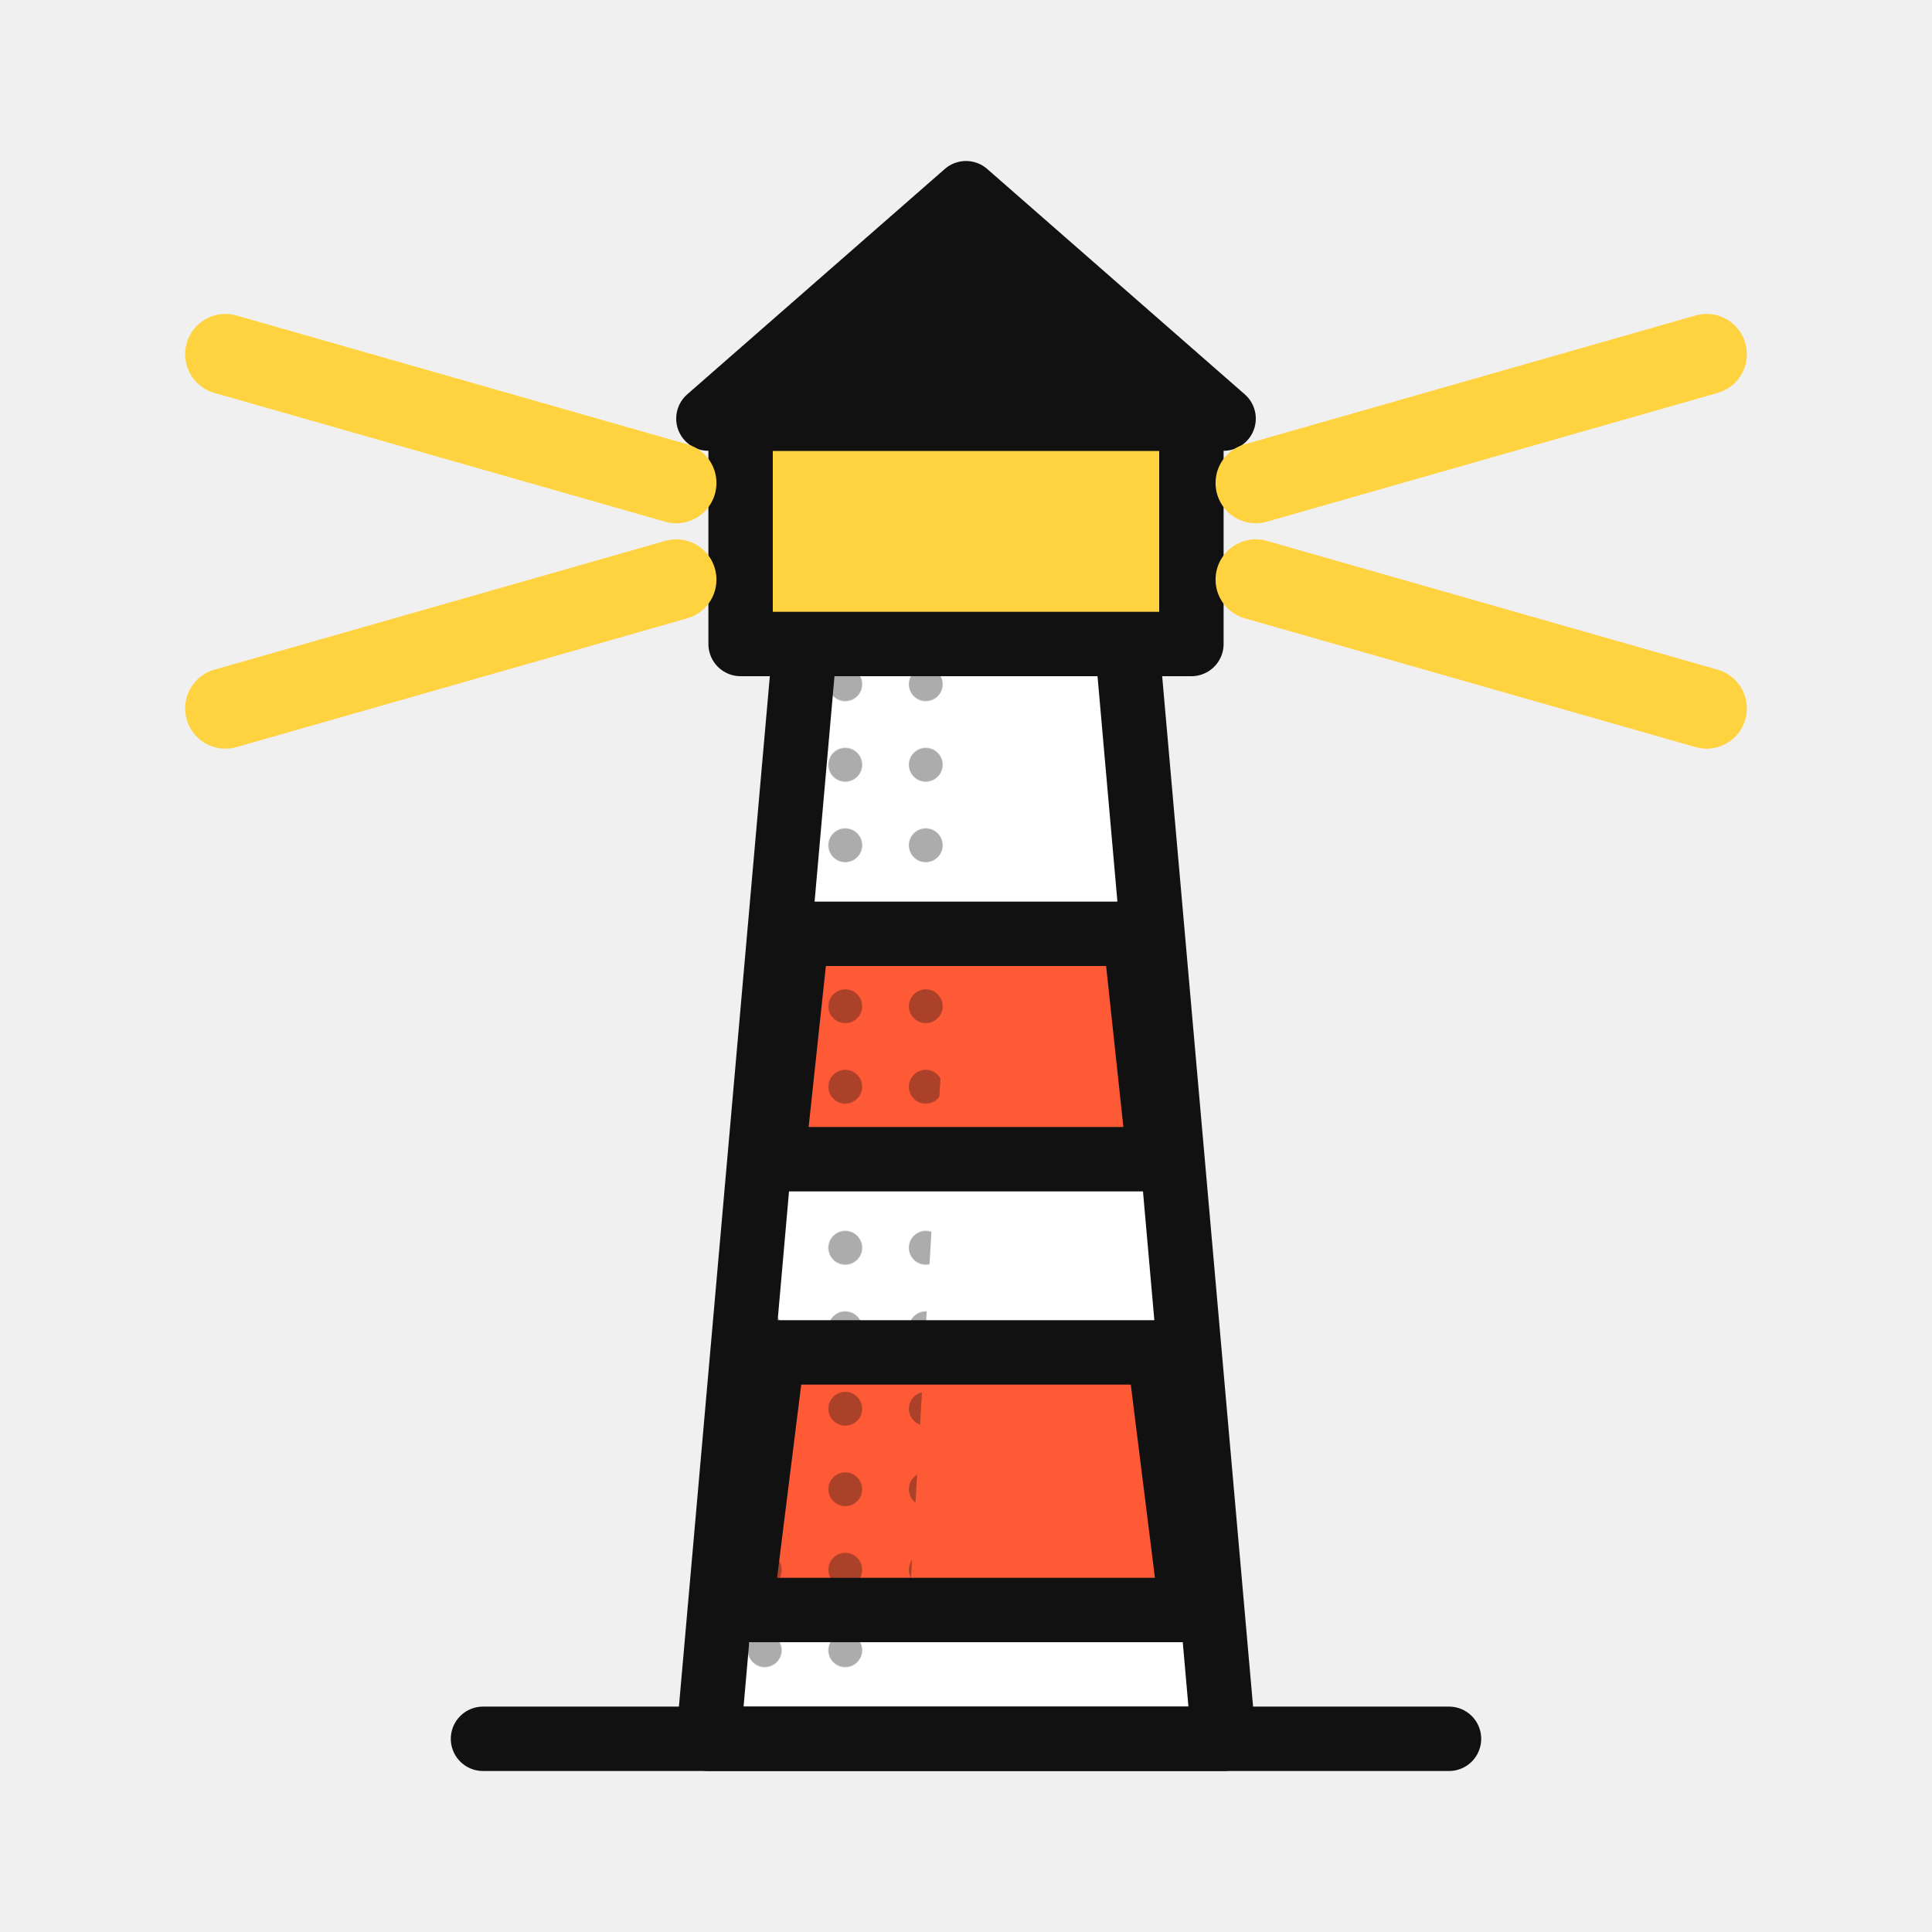
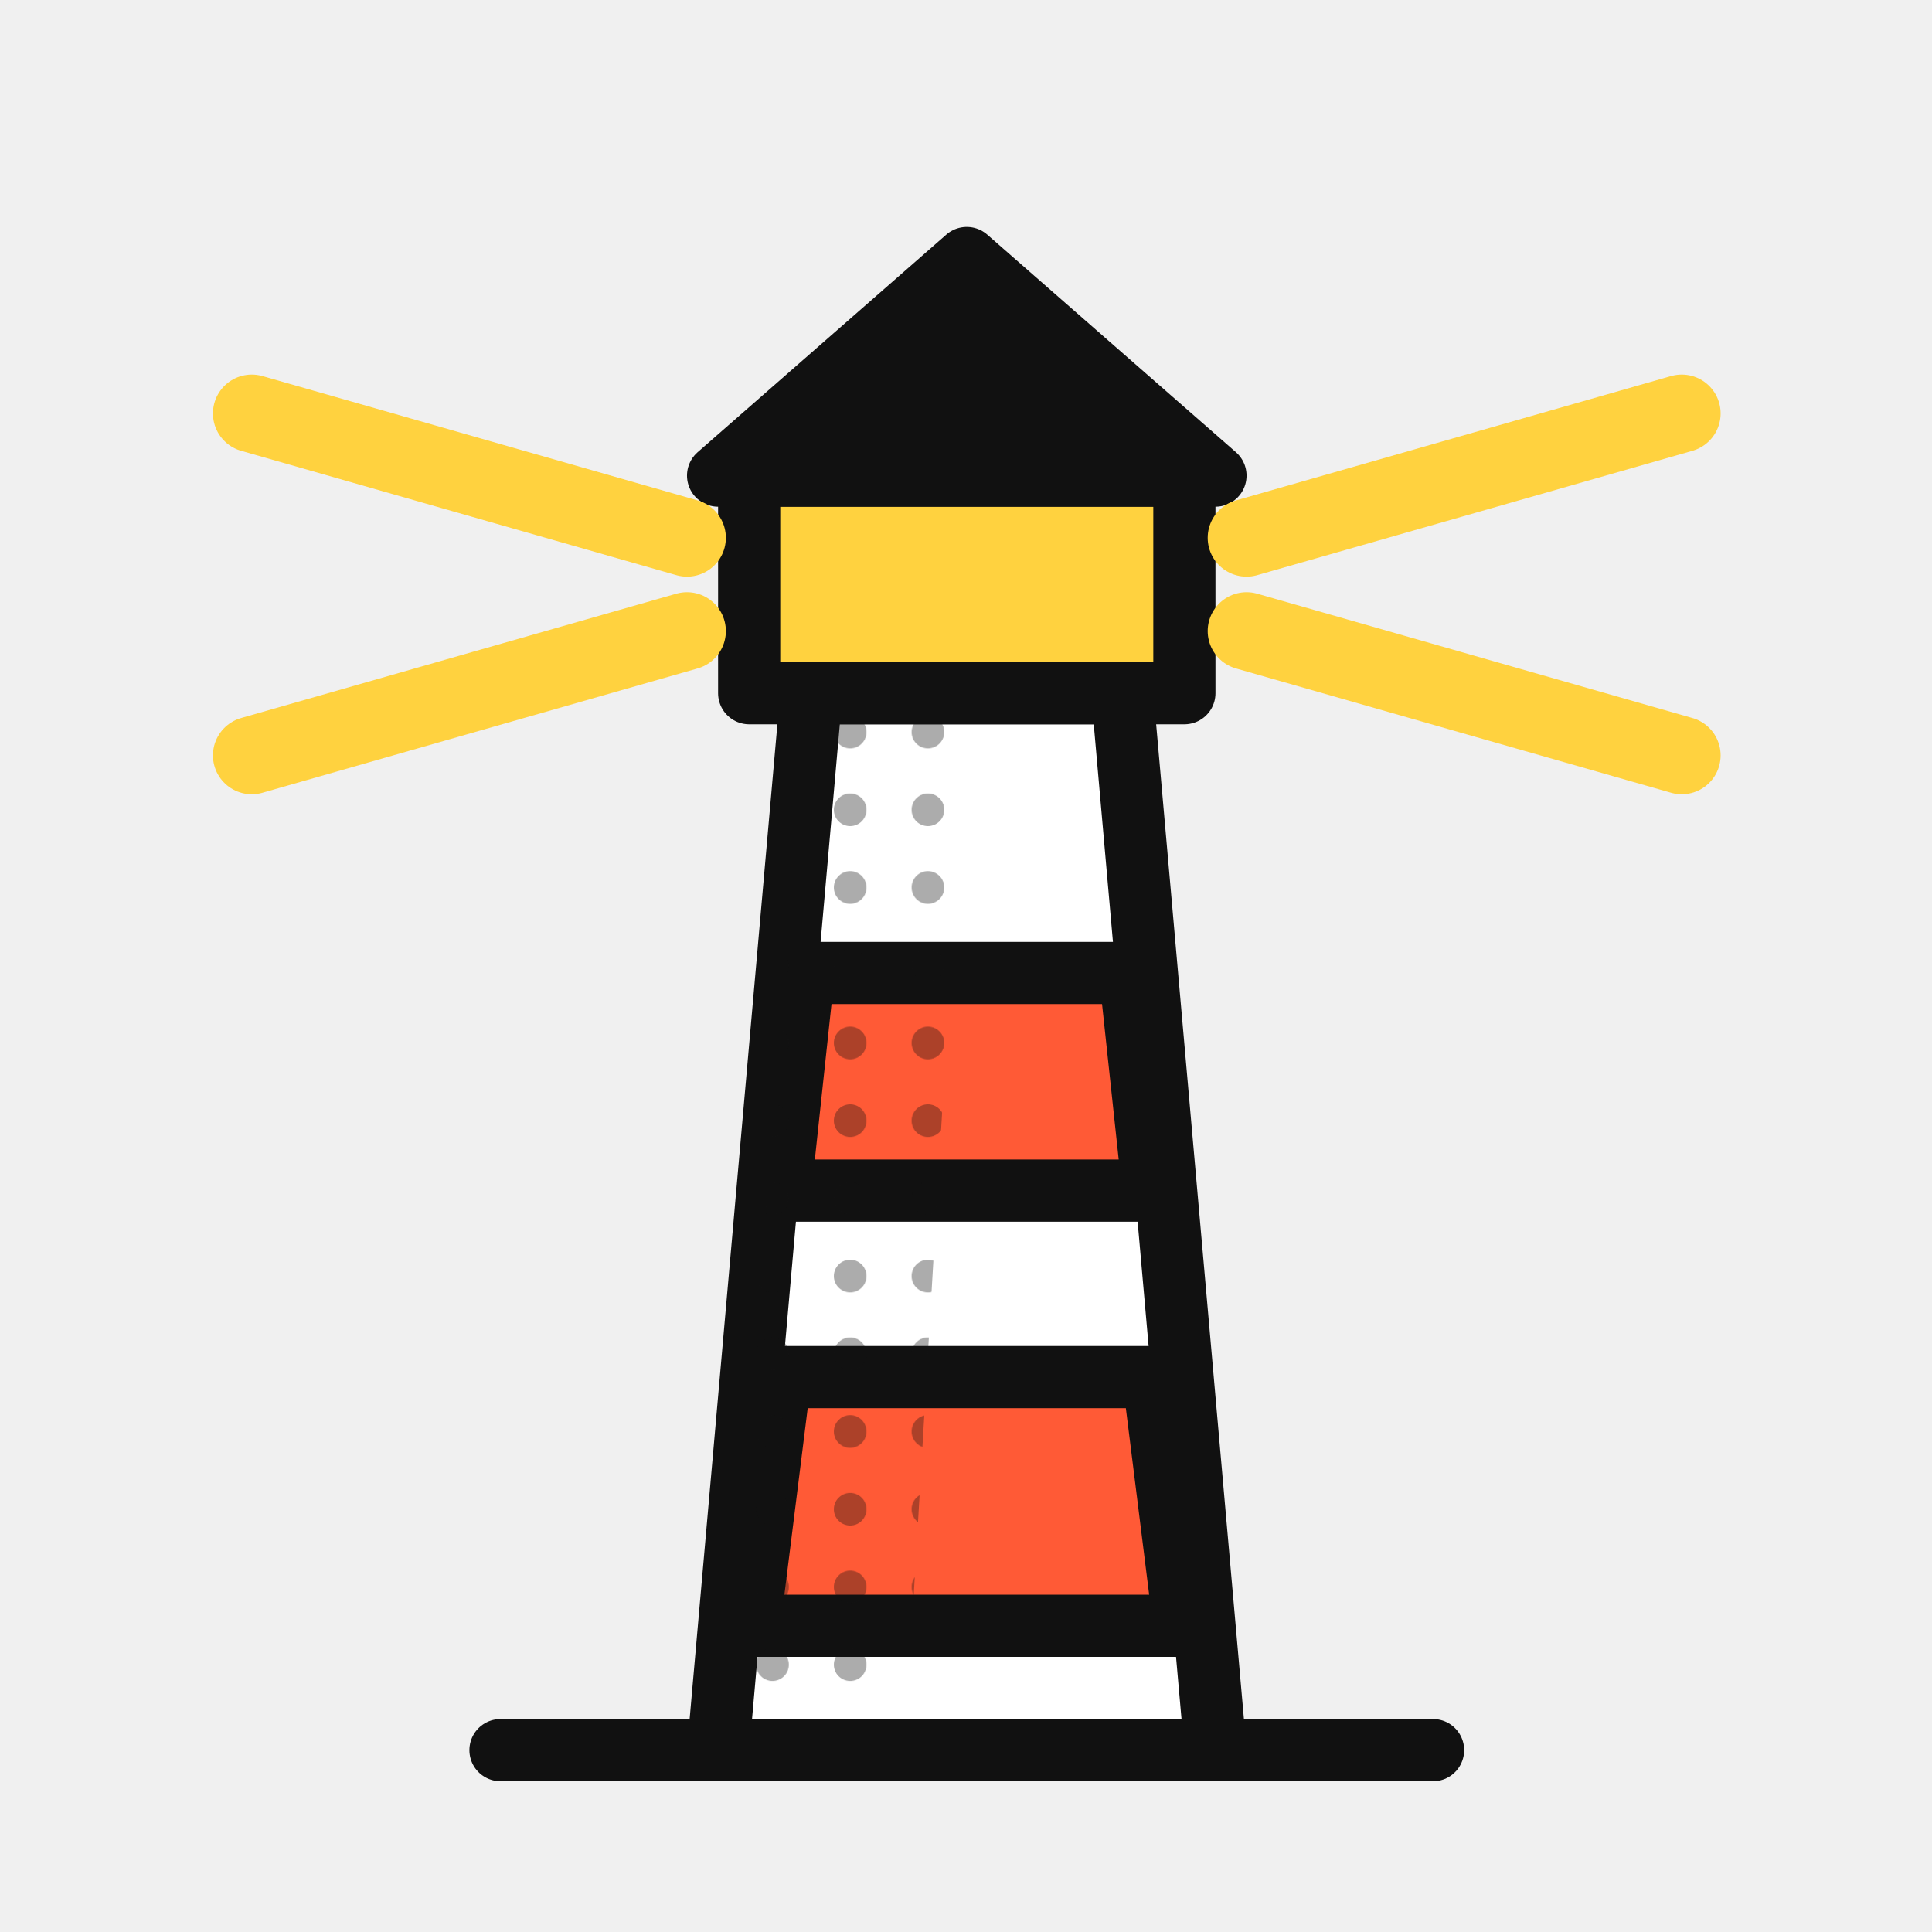
- <svg xmlns="http://www.w3.org/2000/svg" viewBox="0 0 120 120" width="120" height="120">
+ <svg xmlns="http://www.w3.org/2000/svg" viewBox="-2.2 -4.6 124.3 124.3" width="120" height="120">
  <defs>
    <pattern id="stip7" width="5" height="5" patternUnits="userSpaceOnUse">
      <circle cx="2.5" cy="2.5" r="1.05" fill="#111111" />
    </pattern>
  </defs>
  <path d="M44 108 L50 40 L70 40 L76 108 Z" fill="#ffffff" stroke="#111111" stroke-width="4" stroke-linejoin="round" stroke-linecap="round" />
  <path d="M48 84 L72 84 L74 100 L46 100 Z" fill="#FF5A36" stroke="#111111" stroke-width="4" stroke-linejoin="round" stroke-linecap="round" />
  <path d="M49.5 58 L70.5 58 L72 72 L48 72 Z" fill="#FF5A36" stroke="#111111" stroke-width="4" stroke-linejoin="round" stroke-linecap="round" />
  <path d="M44 108 L50 40 L60 40 L56 108 Z" fill="url(#stip7)" opacity="0.35" />
  <rect x="46" y="26" width="28" height="14" fill="#FFD23F" stroke="#111111" stroke-width="4" stroke-linejoin="round" stroke-linecap="round" />
  <path d="M44 26 L60 12 L76 26 Z" fill="#111111" stroke="#111111" stroke-width="4" stroke-linejoin="round" stroke-linecap="round" />
  <path d="M78 30 L106 22 M78 36 L106 44" stroke="#FFD23F" stroke-width="5" stroke-linecap="round" />
  <path d="M42 30 L14 22 M42 36 L14 44" stroke="#FFD23F" stroke-width="5" stroke-linecap="round" />
  <path d="M30 108 H90" stroke="#111111" stroke-width="4" stroke-linejoin="round" stroke-linecap="round" fill="none" />
</svg>
